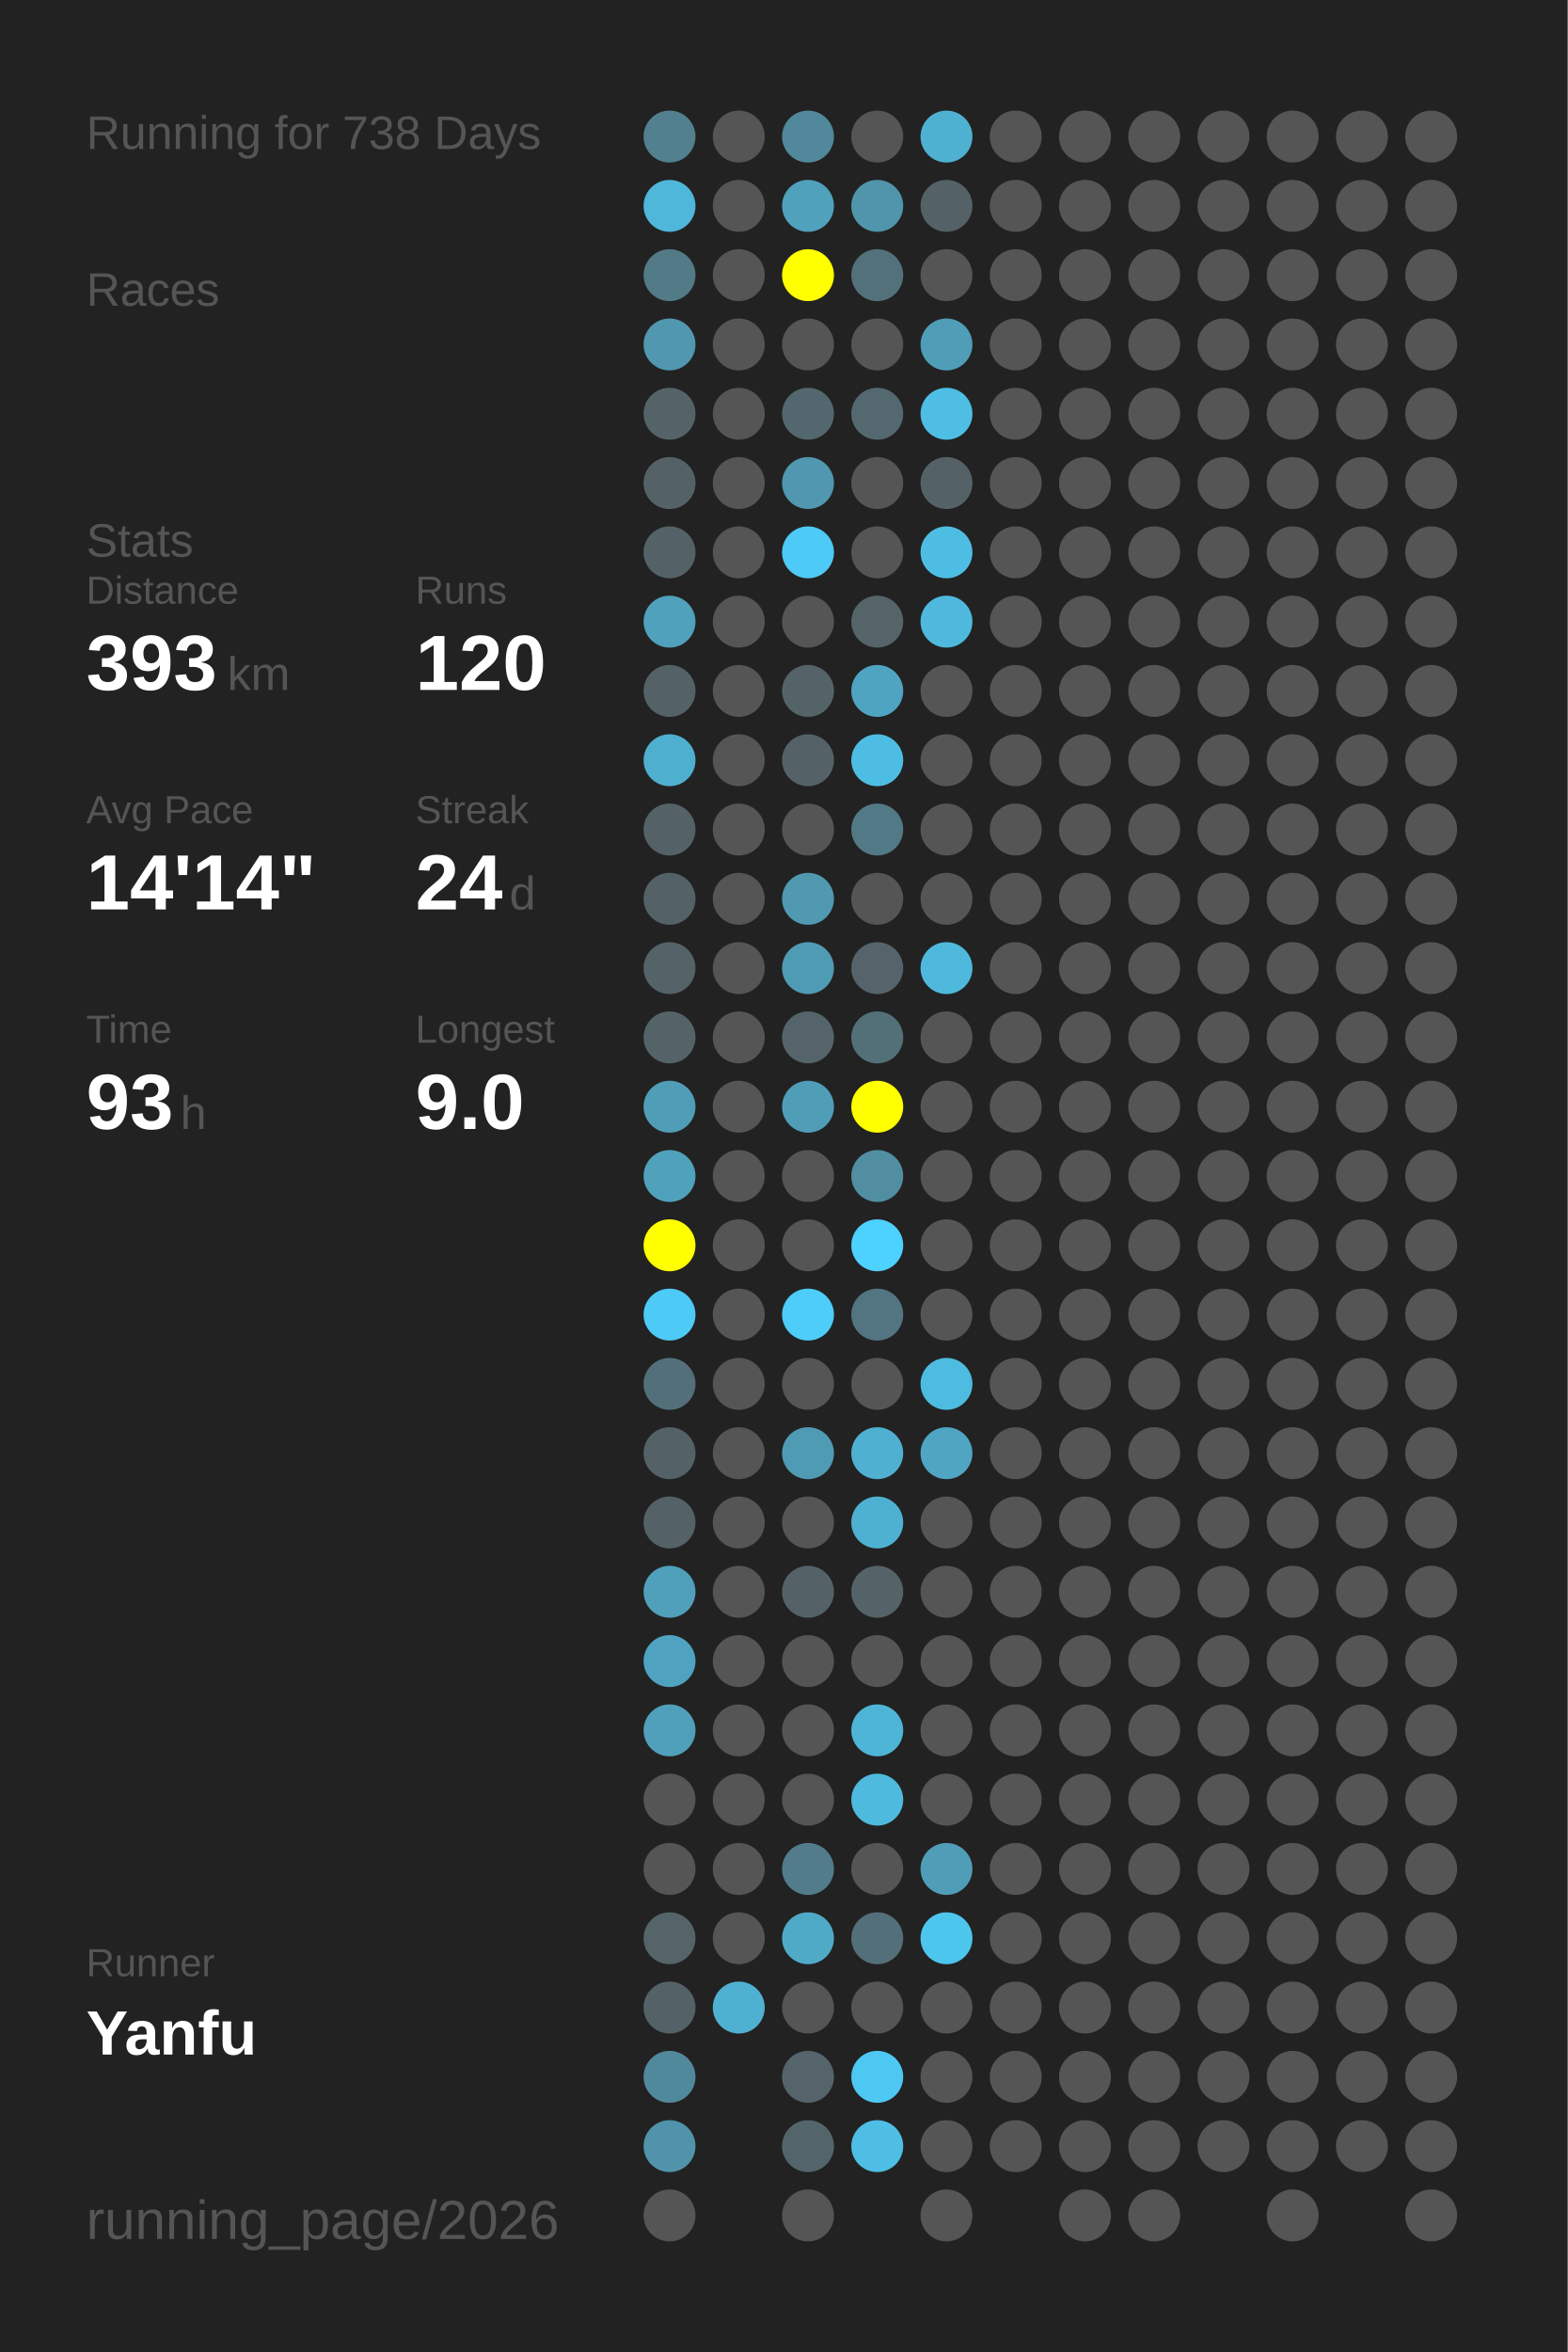
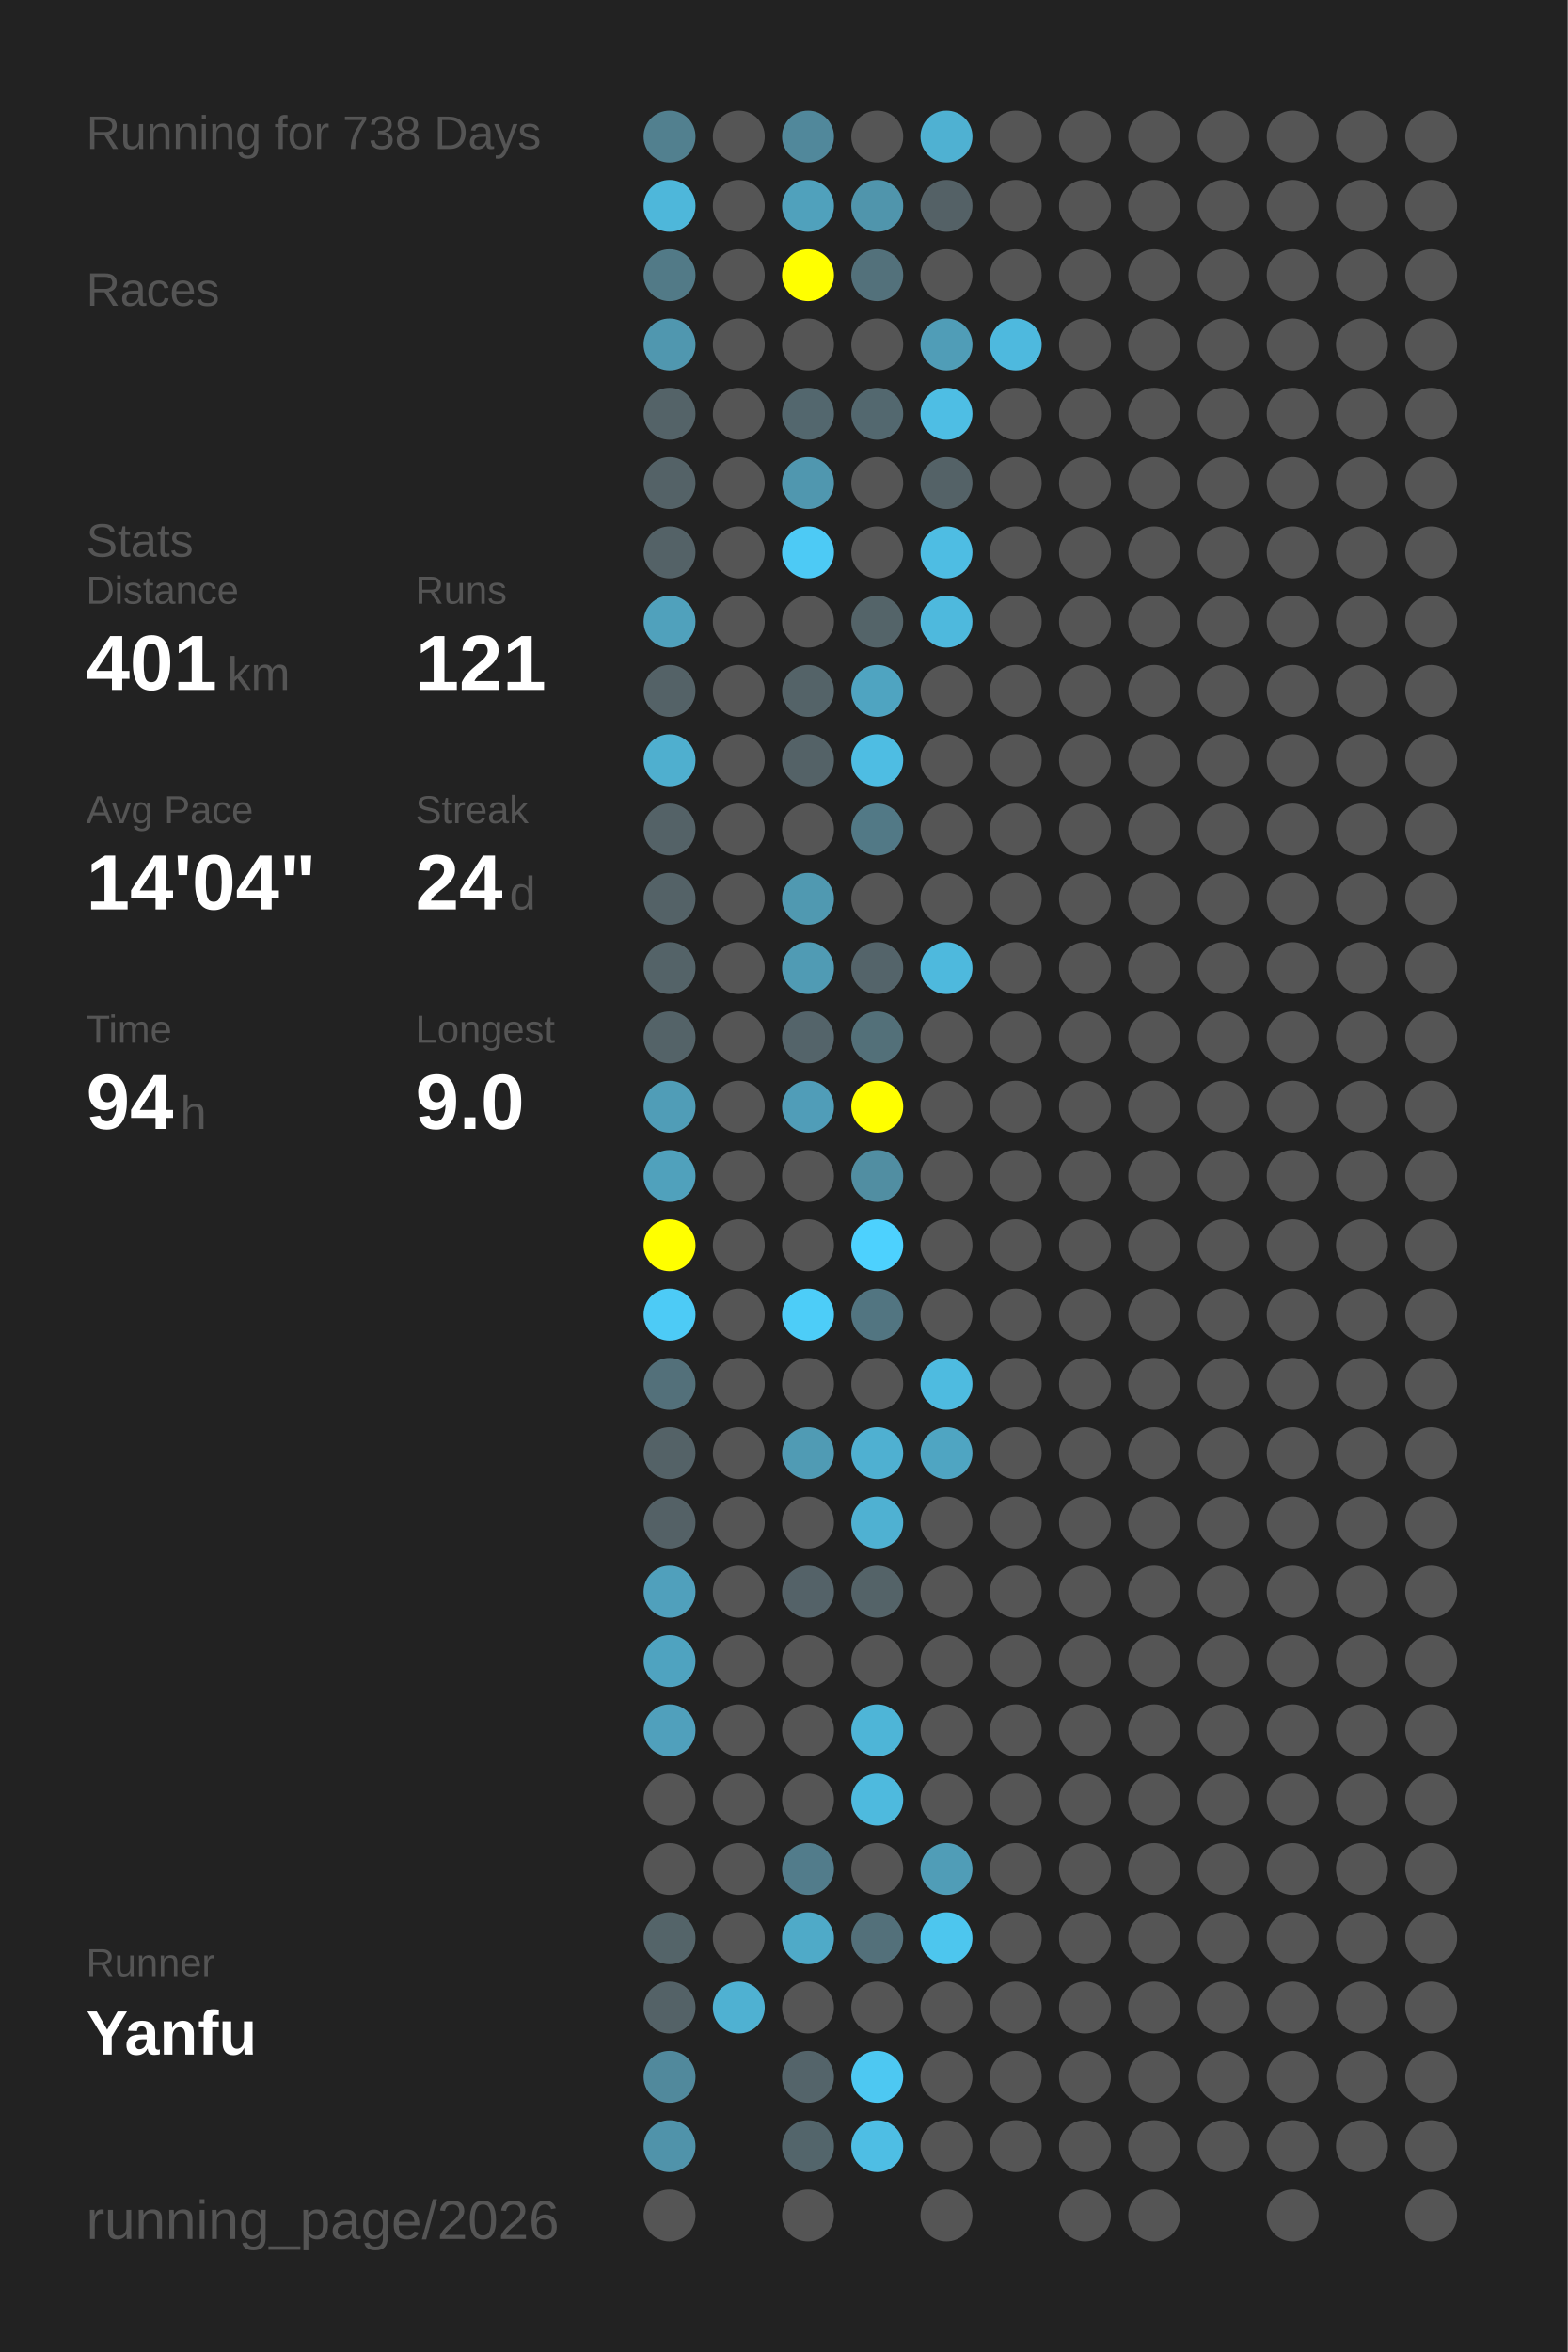
<svg xmlns="http://www.w3.org/2000/svg" baseProfile="full" height="300mm" version="1.1" viewBox="0,0,200,300" width="200mm">
  <defs />
  <rect fill="#222222" height="300" width="200" x="0" y="0" />
  <text fill="#555555" style="font-size:6px; font-family:Arial;" x="11" y="19">Running for 738 Days</text>
  <text fill="#555555" style="font-size:6px; font-family:Arial;" x="11" y="39">Races</text>
  <text fill="#555555" style="font-size:6px; font-family:Arial;" x="11" y="71">Stats</text>
  <text fill="#555555" style="font-size:5px; font-family:Arial;" x="11" y="77">Distance</text>
-   <text fill="#FFFFFF" style="font-size:10px; font-family:Arial; font-weight:bold;" x="11" y="88">393</text>
+   <text fill="#FFFFFF" style="font-size:10px; font-family:Arial; font-weight:bold;" x="11" y="88">401</text>
  <text fill="#555555" style="font-size:6px; font-family:Arial;" x="29" y="88">km</text>
  <text fill="#555555" style="font-size:5px; font-family:Arial;" x="53" y="77">Runs</text>
-   <text fill="#FFFFFF" style="font-size:10px; font-family:Arial; font-weight:bold;" x="53" y="88">120</text>
+   <text fill="#FFFFFF" style="font-size:10px; font-family:Arial; font-weight:bold;" x="53" y="88">121</text>
  <text fill="#555555" style="font-size:5px; font-family:Arial;" x="11" y="105">Avg Pace</text>
-   <text fill="#FFFFFF" style="font-size:10px; font-family:Arial; font-weight:bold;" x="11" y="116">14'14"</text>
+   <text fill="#FFFFFF" style="font-size:10px; font-family:Arial; font-weight:bold;" x="11" y="116">14'04"</text>
  <text fill="#555555" style="font-size:5px; font-family:Arial;" x="53" y="105">Streak</text>
  <text fill="#FFFFFF" style="font-size:10px; font-family:Arial; font-weight:bold;" x="53" y="116">24</text>
  <text fill="#555555" style="font-size:6px; font-family:Arial;" x="65" y="116">d</text>
  <text fill="#555555" style="font-size:5px; font-family:Arial;" x="11" y="133">Time</text>
-   <text fill="#FFFFFF" style="font-size:10px; font-family:Arial; font-weight:bold;" x="11" y="144">93</text>
+   <text fill="#FFFFFF" style="font-size:10px; font-family:Arial; font-weight:bold;" x="11" y="144">94</text>
  <text fill="#555555" style="font-size:6px; font-family:Arial;" x="23" y="144">h</text>
  <text fill="#555555" style="font-size:5px; font-family:Arial;" x="53" y="133">Longest</text>
  <text fill="#FFFFFF" style="font-size:10px; font-family:Arial; font-weight:bold;" x="53" y="144">9.0</text>
  <text fill="#555555" style="font-size:5px; font-family:Arial;" x="11" y="252.065">Runner</text>
  <text fill="#FFFFFF" style="font-size:8px; font-family:Arial; font-weight:bold;" x="11" y="262.065">Yanfu</text>
  <text fill="#555555" style="font-size:7px; font-family:Arial;" x="11" y="285.581">running_page/2026</text>
  <circle cx="85.417" cy="17.419" fill="#52808f" r="3.312" />
  <circle cx="85.417" cy="26.258" fill="#4eb7da" r="3.312" />
  <circle cx="85.417" cy="35.097" fill="#527a87" r="3.312" />
  <circle cx="85.417" cy="43.935" fill="#5097af" r="3.312" />
  <circle cx="85.417" cy="52.774" fill="#546368" r="3.312" />
  <circle cx="85.417" cy="61.613" fill="#546267" r="3.312" />
  <circle cx="85.417" cy="70.452" fill="#546267" r="3.312" />
  <circle cx="85.417" cy="79.29" fill="#50a1bc" r="3.312" />
  <circle cx="85.417" cy="88.129" fill="#546267" r="3.312" />
  <circle cx="85.417" cy="96.968" fill="#4fafcf" r="3.312" />
  <circle cx="85.417" cy="105.806" fill="#546267" r="3.312" />
  <circle cx="85.417" cy="114.645" fill="#546267" r="3.312" />
  <circle cx="85.417" cy="123.484" fill="#546368" r="3.312" />
  <circle cx="85.417" cy="132.323" fill="#546368" r="3.312" />
  <circle cx="85.417" cy="141.161" fill="#509db7" r="3.312" />
  <circle cx="85.417" cy="150" fill="#50a1bc" r="3.312" />
  <circle cx="85.417" cy="158.839" fill="#FFFF00" r="3.312" />
  <circle cx="85.417" cy="167.677" fill="#4dcbf6" r="3.312" />
  <circle cx="85.417" cy="176.516" fill="#53707a" r="3.312" />
  <circle cx="85.417" cy="185.355" fill="#546267" r="3.312" />
  <circle cx="85.417" cy="194.194" fill="#546166" r="3.312" />
  <circle cx="85.417" cy="203.032" fill="#50a0bc" r="3.312" />
  <circle cx="85.417" cy="211.871" fill="#4fa3c0" r="3.312" />
  <circle cx="85.417" cy="220.71" fill="#50a0bc" r="3.312" />
  <circle cx="85.417" cy="229.548" fill="#555555" r="3.312" />
  <circle cx="85.417" cy="238.387" fill="#555555" r="3.312" />
  <circle cx="85.417" cy="247.226" fill="#546469" r="3.312" />
  <circle cx="85.417" cy="256.065" fill="#546267" r="3.312" />
  <circle cx="85.417" cy="264.903" fill="#51899c" r="3.312" />
  <circle cx="85.417" cy="273.742" fill="#5093aa" r="3.312" />
  <circle cx="85.417" cy="282.581" fill="#555555" r="3.312" />
  <circle cx="94.25" cy="17.419" fill="#555555" r="3.312" />
  <circle cx="94.25" cy="26.258" fill="#555555" r="3.312" />
  <circle cx="94.25" cy="35.097" fill="#555555" r="3.312" />
  <circle cx="94.25" cy="43.935" fill="#555555" r="3.312" />
  <circle cx="94.25" cy="52.774" fill="#555555" r="3.312" />
  <circle cx="94.25" cy="61.613" fill="#555555" r="3.312" />
  <circle cx="94.25" cy="70.452" fill="#555555" r="3.312" />
  <circle cx="94.25" cy="79.29" fill="#555555" r="3.312" />
  <circle cx="94.25" cy="88.129" fill="#555555" r="3.312" />
  <circle cx="94.25" cy="96.968" fill="#555555" r="3.312" />
  <circle cx="94.25" cy="105.806" fill="#555555" r="3.312" />
  <circle cx="94.25" cy="114.645" fill="#555555" r="3.312" />
  <circle cx="94.25" cy="123.484" fill="#555555" r="3.312" />
  <circle cx="94.25" cy="132.323" fill="#555555" r="3.312" />
  <circle cx="94.25" cy="141.161" fill="#555555" r="3.312" />
  <circle cx="94.25" cy="150" fill="#555555" r="3.312" />
  <circle cx="94.25" cy="158.839" fill="#555555" r="3.312" />
  <circle cx="94.25" cy="167.677" fill="#555555" r="3.312" />
  <circle cx="94.25" cy="176.516" fill="#555555" r="3.312" />
  <circle cx="94.25" cy="185.355" fill="#555555" r="3.312" />
  <circle cx="94.25" cy="194.194" fill="#555555" r="3.312" />
  <circle cx="94.25" cy="203.032" fill="#555555" r="3.312" />
  <circle cx="94.25" cy="211.871" fill="#555555" r="3.312" />
  <circle cx="94.25" cy="220.71" fill="#555555" r="3.312" />
  <circle cx="94.25" cy="229.548" fill="#555555" r="3.312" />
  <circle cx="94.25" cy="238.387" fill="#555555" r="3.312" />
  <circle cx="94.25" cy="247.226" fill="#555555" r="3.312" />
  <circle cx="94.25" cy="256.065" fill="#4fb1d2" r="3.312" />
  <circle cx="103.083" cy="17.419" fill="#51889b" r="3.312" />
  <circle cx="103.083" cy="26.258" fill="#50a1bc" r="3.312" />
  <circle cx="103.083" cy="35.097" fill="#FFFF00" r="3.312" />
  <circle cx="103.083" cy="43.935" fill="#555555" r="3.312" />
  <circle cx="103.083" cy="52.774" fill="#53676e" r="3.312" />
  <circle cx="103.083" cy="61.613" fill="#5097af" r="3.312" />
  <circle cx="103.083" cy="70.452" fill="#4dcaf5" r="3.312" />
  <circle cx="103.083" cy="79.29" fill="#555555" r="3.312" />
  <circle cx="103.083" cy="88.129" fill="#546368" r="3.312" />
  <circle cx="103.083" cy="96.968" fill="#546267" r="3.312" />
  <circle cx="103.083" cy="105.806" fill="#555555" r="3.312" />
  <circle cx="103.083" cy="114.645" fill="#5099b1" r="3.312" />
  <circle cx="103.083" cy="123.484" fill="#509bb4" r="3.312" />
  <circle cx="103.083" cy="132.323" fill="#54646a" r="3.312" />
  <circle cx="103.083" cy="141.161" fill="#509db8" r="3.312" />
  <circle cx="103.083" cy="150" fill="#555555" r="3.312" />
  <circle cx="103.083" cy="158.839" fill="#555555" r="3.312" />
  <circle cx="103.083" cy="167.677" fill="#4dcdf8" r="3.312" />
  <circle cx="103.083" cy="176.516" fill="#555555" r="3.312" />
  <circle cx="103.083" cy="185.355" fill="#509bb4" r="3.312" />
  <circle cx="103.083" cy="194.194" fill="#555555" r="3.312" />
  <circle cx="103.083" cy="203.032" fill="#546268" r="3.312" />
  <circle cx="103.083" cy="211.871" fill="#555555" r="3.312" />
  <circle cx="103.083" cy="220.71" fill="#555555" r="3.312" />
  <circle cx="103.083" cy="229.548" fill="#555555" r="3.312" />
  <circle cx="103.083" cy="238.387" fill="#527c8b" r="3.312" />
  <circle cx="103.083" cy="247.226" fill="#4faac8" r="3.312" />
  <circle cx="103.083" cy="256.065" fill="#555555" r="3.312" />
  <circle cx="103.083" cy="264.903" fill="#54646a" r="3.312" />
  <circle cx="103.083" cy="273.742" fill="#53656b" r="3.312" />
  <circle cx="103.083" cy="282.581" fill="#555555" r="3.312" />
  <circle cx="111.917" cy="17.419" fill="#555555" r="3.312" />
  <circle cx="111.917" cy="26.258" fill="#5095ac" r="3.312" />
  <circle cx="111.917" cy="35.097" fill="#53717b" r="3.312" />
  <circle cx="111.917" cy="43.935" fill="#555555" r="3.312" />
  <circle cx="111.917" cy="52.774" fill="#53686f" r="3.312" />
  <circle cx="111.917" cy="61.613" fill="#555555" r="3.312" />
  <circle cx="111.917" cy="70.452" fill="#555555" r="3.312" />
  <circle cx="111.917" cy="79.29" fill="#546469" r="3.312" />
  <circle cx="111.917" cy="88.129" fill="#4fa4c1" r="3.312" />
  <circle cx="111.917" cy="96.968" fill="#4ebde3" r="3.312" />
  <circle cx="111.917" cy="105.806" fill="#527986" r="3.312" />
  <circle cx="111.917" cy="114.645" fill="#555555" r="3.312" />
  <circle cx="111.917" cy="123.484" fill="#54646a" r="3.312" />
  <circle cx="111.917" cy="132.323" fill="#537079" r="3.312" />
  <circle cx="111.917" cy="141.161" fill="#FFFF00" r="3.312" />
  <circle cx="111.917" cy="150" fill="#518ea2" r="3.312" />
  <circle cx="111.917" cy="158.839" fill="#4dd1fe" r="3.312" />
  <circle cx="111.917" cy="167.677" fill="#527581" r="3.312" />
  <circle cx="111.917" cy="176.516" fill="#555555" r="3.312" />
  <circle cx="111.917" cy="185.355" fill="#4fb0d1" r="3.312" />
  <circle cx="111.917" cy="194.194" fill="#4fb1d2" r="3.312" />
  <circle cx="111.917" cy="203.032" fill="#546368" r="3.312" />
  <circle cx="111.917" cy="211.871" fill="#555555" r="3.312" />
  <circle cx="111.917" cy="220.71" fill="#4eb5d7" r="3.312" />
  <circle cx="111.917" cy="229.548" fill="#4ebade" r="3.312" />
  <circle cx="111.917" cy="238.387" fill="#555555" r="3.312" />
  <circle cx="111.917" cy="247.226" fill="#53707a" r="3.312" />
  <circle cx="111.917" cy="256.065" fill="#555555" r="3.312" />
  <circle cx="111.917" cy="264.903" fill="#4dc8f2" r="3.312" />
  <circle cx="111.917" cy="273.742" fill="#4ebee4" r="3.312" />
  <circle cx="120.75" cy="17.419" fill="#4fb1d2" r="3.312" />
  <circle cx="120.75" cy="26.258" fill="#546166" r="3.312" />
  <circle cx="120.75" cy="35.097" fill="#555555" r="3.312" />
  <circle cx="120.75" cy="43.935" fill="#509db7" r="3.312" />
  <circle cx="120.75" cy="52.774" fill="#4ebee4" r="3.312" />
  <circle cx="120.75" cy="61.613" fill="#546267" r="3.312" />
  <circle cx="120.75" cy="70.452" fill="#4ebde3" r="3.312" />
  <circle cx="120.75" cy="79.29" fill="#4eb9dd" r="3.312" />
  <circle cx="120.75" cy="88.129" fill="#555555" r="3.312" />
  <circle cx="120.75" cy="96.968" fill="#555555" r="3.312" />
  <circle cx="120.75" cy="105.806" fill="#555555" r="3.312" />
  <circle cx="120.75" cy="114.645" fill="#555555" r="3.312" />
  <circle cx="120.75" cy="123.484" fill="#4eb9dd" r="3.312" />
  <circle cx="120.75" cy="132.323" fill="#555555" r="3.312" />
  <circle cx="120.75" cy="141.161" fill="#555555" r="3.312" />
  <circle cx="120.75" cy="150" fill="#555555" r="3.312" />
  <circle cx="120.75" cy="158.839" fill="#555555" r="3.312" />
  <circle cx="120.75" cy="167.677" fill="#555555" r="3.312" />
  <circle cx="120.75" cy="176.516" fill="#4ebbe0" r="3.312" />
  <circle cx="120.75" cy="185.355" fill="#4fa5c2" r="3.312" />
  <circle cx="120.75" cy="194.194" fill="#555555" r="3.312" />
  <circle cx="120.75" cy="203.032" fill="#555555" r="3.312" />
  <circle cx="120.75" cy="211.871" fill="#555555" r="3.312" />
  <circle cx="120.75" cy="220.71" fill="#555555" r="3.312" />
  <circle cx="120.75" cy="229.548" fill="#555555" r="3.312" />
  <circle cx="120.75" cy="238.387" fill="#509db7" r="3.312" />
  <circle cx="120.75" cy="247.226" fill="#4dc6ee" r="3.312" />
  <circle cx="120.75" cy="256.065" fill="#555555" r="3.312" />
  <circle cx="120.75" cy="264.903" fill="#555555" r="3.312" />
  <circle cx="120.75" cy="273.742" fill="#555555" r="3.312" />
  <circle cx="120.75" cy="282.581" fill="#555555" r="3.312" />
  <circle cx="129.583" cy="17.419" fill="#555555" r="3.312" />
  <circle cx="129.583" cy="26.258" fill="#555555" r="3.312" />
  <circle cx="129.583" cy="35.097" fill="#555555" r="3.312" />
-   <circle cx="129.583" cy="43.935" fill="#555555" r="3.312" />
+   <circle cx="129.583" cy="43.935" fill="#4eb9de" r="3.312" />
  <circle cx="129.583" cy="52.774" fill="#555555" r="3.312" />
  <circle cx="129.583" cy="61.613" fill="#555555" r="3.312" />
  <circle cx="129.583" cy="70.452" fill="#555555" r="3.312" />
  <circle cx="129.583" cy="79.29" fill="#555555" r="3.312" />
  <circle cx="129.583" cy="88.129" fill="#555555" r="3.312" />
  <circle cx="129.583" cy="96.968" fill="#555555" r="3.312" />
  <circle cx="129.583" cy="105.806" fill="#555555" r="3.312" />
  <circle cx="129.583" cy="114.645" fill="#555555" r="3.312" />
  <circle cx="129.583" cy="123.484" fill="#555555" r="3.312" />
  <circle cx="129.583" cy="132.323" fill="#555555" r="3.312" />
  <circle cx="129.583" cy="141.161" fill="#555555" r="3.312" />
  <circle cx="129.583" cy="150" fill="#555555" r="3.312" />
  <circle cx="129.583" cy="158.839" fill="#555555" r="3.312" />
  <circle cx="129.583" cy="167.677" fill="#555555" r="3.312" />
  <circle cx="129.583" cy="176.516" fill="#555555" r="3.312" />
  <circle cx="129.583" cy="185.355" fill="#555555" r="3.312" />
  <circle cx="129.583" cy="194.194" fill="#555555" r="3.312" />
  <circle cx="129.583" cy="203.032" fill="#555555" r="3.312" />
  <circle cx="129.583" cy="211.871" fill="#555555" r="3.312" />
  <circle cx="129.583" cy="220.71" fill="#555555" r="3.312" />
  <circle cx="129.583" cy="229.548" fill="#555555" r="3.312" />
  <circle cx="129.583" cy="238.387" fill="#555555" r="3.312" />
  <circle cx="129.583" cy="247.226" fill="#555555" r="3.312" />
  <circle cx="129.583" cy="256.065" fill="#555555" r="3.312" />
  <circle cx="129.583" cy="264.903" fill="#555555" r="3.312" />
  <circle cx="129.583" cy="273.742" fill="#555555" r="3.312" />
  <circle cx="138.417" cy="17.419" fill="#555555" r="3.312" />
  <circle cx="138.417" cy="26.258" fill="#555555" r="3.312" />
  <circle cx="138.417" cy="35.097" fill="#555555" r="3.312" />
  <circle cx="138.417" cy="43.935" fill="#555555" r="3.312" />
  <circle cx="138.417" cy="52.774" fill="#555555" r="3.312" />
  <circle cx="138.417" cy="61.613" fill="#555555" r="3.312" />
  <circle cx="138.417" cy="70.452" fill="#555555" r="3.312" />
  <circle cx="138.417" cy="79.29" fill="#555555" r="3.312" />
  <circle cx="138.417" cy="88.129" fill="#555555" r="3.312" />
  <circle cx="138.417" cy="96.968" fill="#555555" r="3.312" />
  <circle cx="138.417" cy="105.806" fill="#555555" r="3.312" />
  <circle cx="138.417" cy="114.645" fill="#555555" r="3.312" />
  <circle cx="138.417" cy="123.484" fill="#555555" r="3.312" />
  <circle cx="138.417" cy="132.323" fill="#555555" r="3.312" />
  <circle cx="138.417" cy="141.161" fill="#555555" r="3.312" />
  <circle cx="138.417" cy="150" fill="#555555" r="3.312" />
  <circle cx="138.417" cy="158.839" fill="#555555" r="3.312" />
  <circle cx="138.417" cy="167.677" fill="#555555" r="3.312" />
  <circle cx="138.417" cy="176.516" fill="#555555" r="3.312" />
  <circle cx="138.417" cy="185.355" fill="#555555" r="3.312" />
  <circle cx="138.417" cy="194.194" fill="#555555" r="3.312" />
  <circle cx="138.417" cy="203.032" fill="#555555" r="3.312" />
  <circle cx="138.417" cy="211.871" fill="#555555" r="3.312" />
  <circle cx="138.417" cy="220.71" fill="#555555" r="3.312" />
  <circle cx="138.417" cy="229.548" fill="#555555" r="3.312" />
  <circle cx="138.417" cy="238.387" fill="#555555" r="3.312" />
  <circle cx="138.417" cy="247.226" fill="#555555" r="3.312" />
  <circle cx="138.417" cy="256.065" fill="#555555" r="3.312" />
  <circle cx="138.417" cy="264.903" fill="#555555" r="3.312" />
  <circle cx="138.417" cy="273.742" fill="#555555" r="3.312" />
  <circle cx="138.417" cy="282.581" fill="#555555" r="3.312" />
  <circle cx="147.25" cy="17.419" fill="#555555" r="3.312" />
  <circle cx="147.25" cy="26.258" fill="#555555" r="3.312" />
  <circle cx="147.25" cy="35.097" fill="#555555" r="3.312" />
  <circle cx="147.25" cy="43.935" fill="#555555" r="3.312" />
  <circle cx="147.25" cy="52.774" fill="#555555" r="3.312" />
  <circle cx="147.25" cy="61.613" fill="#555555" r="3.312" />
  <circle cx="147.25" cy="70.452" fill="#555555" r="3.312" />
  <circle cx="147.25" cy="79.29" fill="#555555" r="3.312" />
  <circle cx="147.25" cy="88.129" fill="#555555" r="3.312" />
  <circle cx="147.25" cy="96.968" fill="#555555" r="3.312" />
  <circle cx="147.25" cy="105.806" fill="#555555" r="3.312" />
  <circle cx="147.25" cy="114.645" fill="#555555" r="3.312" />
  <circle cx="147.25" cy="123.484" fill="#555555" r="3.312" />
  <circle cx="147.25" cy="132.323" fill="#555555" r="3.312" />
  <circle cx="147.25" cy="141.161" fill="#555555" r="3.312" />
  <circle cx="147.25" cy="150" fill="#555555" r="3.312" />
  <circle cx="147.25" cy="158.839" fill="#555555" r="3.312" />
  <circle cx="147.25" cy="167.677" fill="#555555" r="3.312" />
  <circle cx="147.25" cy="176.516" fill="#555555" r="3.312" />
  <circle cx="147.25" cy="185.355" fill="#555555" r="3.312" />
  <circle cx="147.25" cy="194.194" fill="#555555" r="3.312" />
  <circle cx="147.25" cy="203.032" fill="#555555" r="3.312" />
  <circle cx="147.25" cy="211.871" fill="#555555" r="3.312" />
  <circle cx="147.25" cy="220.71" fill="#555555" r="3.312" />
  <circle cx="147.25" cy="229.548" fill="#555555" r="3.312" />
  <circle cx="147.25" cy="238.387" fill="#555555" r="3.312" />
  <circle cx="147.25" cy="247.226" fill="#555555" r="3.312" />
  <circle cx="147.25" cy="256.065" fill="#555555" r="3.312" />
  <circle cx="147.25" cy="264.903" fill="#555555" r="3.312" />
  <circle cx="147.25" cy="273.742" fill="#555555" r="3.312" />
  <circle cx="147.25" cy="282.581" fill="#555555" r="3.312" />
  <circle cx="156.083" cy="17.419" fill="#555555" r="3.312" />
  <circle cx="156.083" cy="26.258" fill="#555555" r="3.312" />
  <circle cx="156.083" cy="35.097" fill="#555555" r="3.312" />
  <circle cx="156.083" cy="43.935" fill="#555555" r="3.312" />
  <circle cx="156.083" cy="52.774" fill="#555555" r="3.312" />
  <circle cx="156.083" cy="61.613" fill="#555555" r="3.312" />
  <circle cx="156.083" cy="70.452" fill="#555555" r="3.312" />
  <circle cx="156.083" cy="79.29" fill="#555555" r="3.312" />
  <circle cx="156.083" cy="88.129" fill="#555555" r="3.312" />
  <circle cx="156.083" cy="96.968" fill="#555555" r="3.312" />
  <circle cx="156.083" cy="105.806" fill="#555555" r="3.312" />
  <circle cx="156.083" cy="114.645" fill="#555555" r="3.312" />
  <circle cx="156.083" cy="123.484" fill="#555555" r="3.312" />
  <circle cx="156.083" cy="132.323" fill="#555555" r="3.312" />
  <circle cx="156.083" cy="141.161" fill="#555555" r="3.312" />
  <circle cx="156.083" cy="150" fill="#555555" r="3.312" />
  <circle cx="156.083" cy="158.839" fill="#555555" r="3.312" />
  <circle cx="156.083" cy="167.677" fill="#555555" r="3.312" />
  <circle cx="156.083" cy="176.516" fill="#555555" r="3.312" />
  <circle cx="156.083" cy="185.355" fill="#555555" r="3.312" />
  <circle cx="156.083" cy="194.194" fill="#555555" r="3.312" />
  <circle cx="156.083" cy="203.032" fill="#555555" r="3.312" />
  <circle cx="156.083" cy="211.871" fill="#555555" r="3.312" />
  <circle cx="156.083" cy="220.71" fill="#555555" r="3.312" />
  <circle cx="156.083" cy="229.548" fill="#555555" r="3.312" />
  <circle cx="156.083" cy="238.387" fill="#555555" r="3.312" />
  <circle cx="156.083" cy="247.226" fill="#555555" r="3.312" />
  <circle cx="156.083" cy="256.065" fill="#555555" r="3.312" />
  <circle cx="156.083" cy="264.903" fill="#555555" r="3.312" />
  <circle cx="156.083" cy="273.742" fill="#555555" r="3.312" />
  <circle cx="164.917" cy="17.419" fill="#555555" r="3.312" />
  <circle cx="164.917" cy="26.258" fill="#555555" r="3.312" />
  <circle cx="164.917" cy="35.097" fill="#555555" r="3.312" />
  <circle cx="164.917" cy="43.935" fill="#555555" r="3.312" />
  <circle cx="164.917" cy="52.774" fill="#555555" r="3.312" />
  <circle cx="164.917" cy="61.613" fill="#555555" r="3.312" />
  <circle cx="164.917" cy="70.452" fill="#555555" r="3.312" />
  <circle cx="164.917" cy="79.29" fill="#555555" r="3.312" />
  <circle cx="164.917" cy="88.129" fill="#555555" r="3.312" />
  <circle cx="164.917" cy="96.968" fill="#555555" r="3.312" />
  <circle cx="164.917" cy="105.806" fill="#555555" r="3.312" />
  <circle cx="164.917" cy="114.645" fill="#555555" r="3.312" />
  <circle cx="164.917" cy="123.484" fill="#555555" r="3.312" />
  <circle cx="164.917" cy="132.323" fill="#555555" r="3.312" />
  <circle cx="164.917" cy="141.161" fill="#555555" r="3.312" />
  <circle cx="164.917" cy="150" fill="#555555" r="3.312" />
  <circle cx="164.917" cy="158.839" fill="#555555" r="3.312" />
  <circle cx="164.917" cy="167.677" fill="#555555" r="3.312" />
  <circle cx="164.917" cy="176.516" fill="#555555" r="3.312" />
  <circle cx="164.917" cy="185.355" fill="#555555" r="3.312" />
  <circle cx="164.917" cy="194.194" fill="#555555" r="3.312" />
  <circle cx="164.917" cy="203.032" fill="#555555" r="3.312" />
  <circle cx="164.917" cy="211.871" fill="#555555" r="3.312" />
  <circle cx="164.917" cy="220.71" fill="#555555" r="3.312" />
  <circle cx="164.917" cy="229.548" fill="#555555" r="3.312" />
  <circle cx="164.917" cy="238.387" fill="#555555" r="3.312" />
  <circle cx="164.917" cy="247.226" fill="#555555" r="3.312" />
  <circle cx="164.917" cy="256.065" fill="#555555" r="3.312" />
  <circle cx="164.917" cy="264.903" fill="#555555" r="3.312" />
  <circle cx="164.917" cy="273.742" fill="#555555" r="3.312" />
  <circle cx="164.917" cy="282.581" fill="#555555" r="3.312" />
  <circle cx="173.75" cy="17.419" fill="#555555" r="3.312" />
  <circle cx="173.75" cy="26.258" fill="#555555" r="3.312" />
  <circle cx="173.75" cy="35.097" fill="#555555" r="3.312" />
  <circle cx="173.75" cy="43.935" fill="#555555" r="3.312" />
  <circle cx="173.75" cy="52.774" fill="#555555" r="3.312" />
  <circle cx="173.75" cy="61.613" fill="#555555" r="3.312" />
  <circle cx="173.75" cy="70.452" fill="#555555" r="3.312" />
  <circle cx="173.75" cy="79.29" fill="#555555" r="3.312" />
  <circle cx="173.75" cy="88.129" fill="#555555" r="3.312" />
  <circle cx="173.75" cy="96.968" fill="#555555" r="3.312" />
  <circle cx="173.75" cy="105.806" fill="#555555" r="3.312" />
  <circle cx="173.75" cy="114.645" fill="#555555" r="3.312" />
  <circle cx="173.75" cy="123.484" fill="#555555" r="3.312" />
  <circle cx="173.75" cy="132.323" fill="#555555" r="3.312" />
  <circle cx="173.75" cy="141.161" fill="#555555" r="3.312" />
  <circle cx="173.75" cy="150" fill="#555555" r="3.312" />
  <circle cx="173.75" cy="158.839" fill="#555555" r="3.312" />
  <circle cx="173.75" cy="167.677" fill="#555555" r="3.312" />
  <circle cx="173.75" cy="176.516" fill="#555555" r="3.312" />
  <circle cx="173.75" cy="185.355" fill="#555555" r="3.312" />
  <circle cx="173.75" cy="194.194" fill="#555555" r="3.312" />
  <circle cx="173.75" cy="203.032" fill="#555555" r="3.312" />
  <circle cx="173.75" cy="211.871" fill="#555555" r="3.312" />
  <circle cx="173.75" cy="220.71" fill="#555555" r="3.312" />
  <circle cx="173.75" cy="229.548" fill="#555555" r="3.312" />
  <circle cx="173.75" cy="238.387" fill="#555555" r="3.312" />
  <circle cx="173.75" cy="247.226" fill="#555555" r="3.312" />
  <circle cx="173.75" cy="256.065" fill="#555555" r="3.312" />
  <circle cx="173.75" cy="264.903" fill="#555555" r="3.312" />
  <circle cx="173.75" cy="273.742" fill="#555555" r="3.312" />
  <circle cx="182.583" cy="17.419" fill="#555555" r="3.312" />
  <circle cx="182.583" cy="26.258" fill="#555555" r="3.312" />
  <circle cx="182.583" cy="35.097" fill="#555555" r="3.312" />
  <circle cx="182.583" cy="43.935" fill="#555555" r="3.312" />
  <circle cx="182.583" cy="52.774" fill="#555555" r="3.312" />
  <circle cx="182.583" cy="61.613" fill="#555555" r="3.312" />
  <circle cx="182.583" cy="70.452" fill="#555555" r="3.312" />
  <circle cx="182.583" cy="79.29" fill="#555555" r="3.312" />
  <circle cx="182.583" cy="88.129" fill="#555555" r="3.312" />
  <circle cx="182.583" cy="96.968" fill="#555555" r="3.312" />
  <circle cx="182.583" cy="105.806" fill="#555555" r="3.312" />
  <circle cx="182.583" cy="114.645" fill="#555555" r="3.312" />
  <circle cx="182.583" cy="123.484" fill="#555555" r="3.312" />
  <circle cx="182.583" cy="132.323" fill="#555555" r="3.312" />
  <circle cx="182.583" cy="141.161" fill="#555555" r="3.312" />
  <circle cx="182.583" cy="150" fill="#555555" r="3.312" />
  <circle cx="182.583" cy="158.839" fill="#555555" r="3.312" />
  <circle cx="182.583" cy="167.677" fill="#555555" r="3.312" />
  <circle cx="182.583" cy="176.516" fill="#555555" r="3.312" />
  <circle cx="182.583" cy="185.355" fill="#555555" r="3.312" />
  <circle cx="182.583" cy="194.194" fill="#555555" r="3.312" />
  <circle cx="182.583" cy="203.032" fill="#555555" r="3.312" />
  <circle cx="182.583" cy="211.871" fill="#555555" r="3.312" />
  <circle cx="182.583" cy="220.71" fill="#555555" r="3.312" />
  <circle cx="182.583" cy="229.548" fill="#555555" r="3.312" />
  <circle cx="182.583" cy="238.387" fill="#555555" r="3.312" />
  <circle cx="182.583" cy="247.226" fill="#555555" r="3.312" />
  <circle cx="182.583" cy="256.065" fill="#555555" r="3.312" />
  <circle cx="182.583" cy="264.903" fill="#555555" r="3.312" />
  <circle cx="182.583" cy="273.742" fill="#555555" r="3.312" />
  <circle cx="182.583" cy="282.581" fill="#555555" r="3.312" />
</svg>
